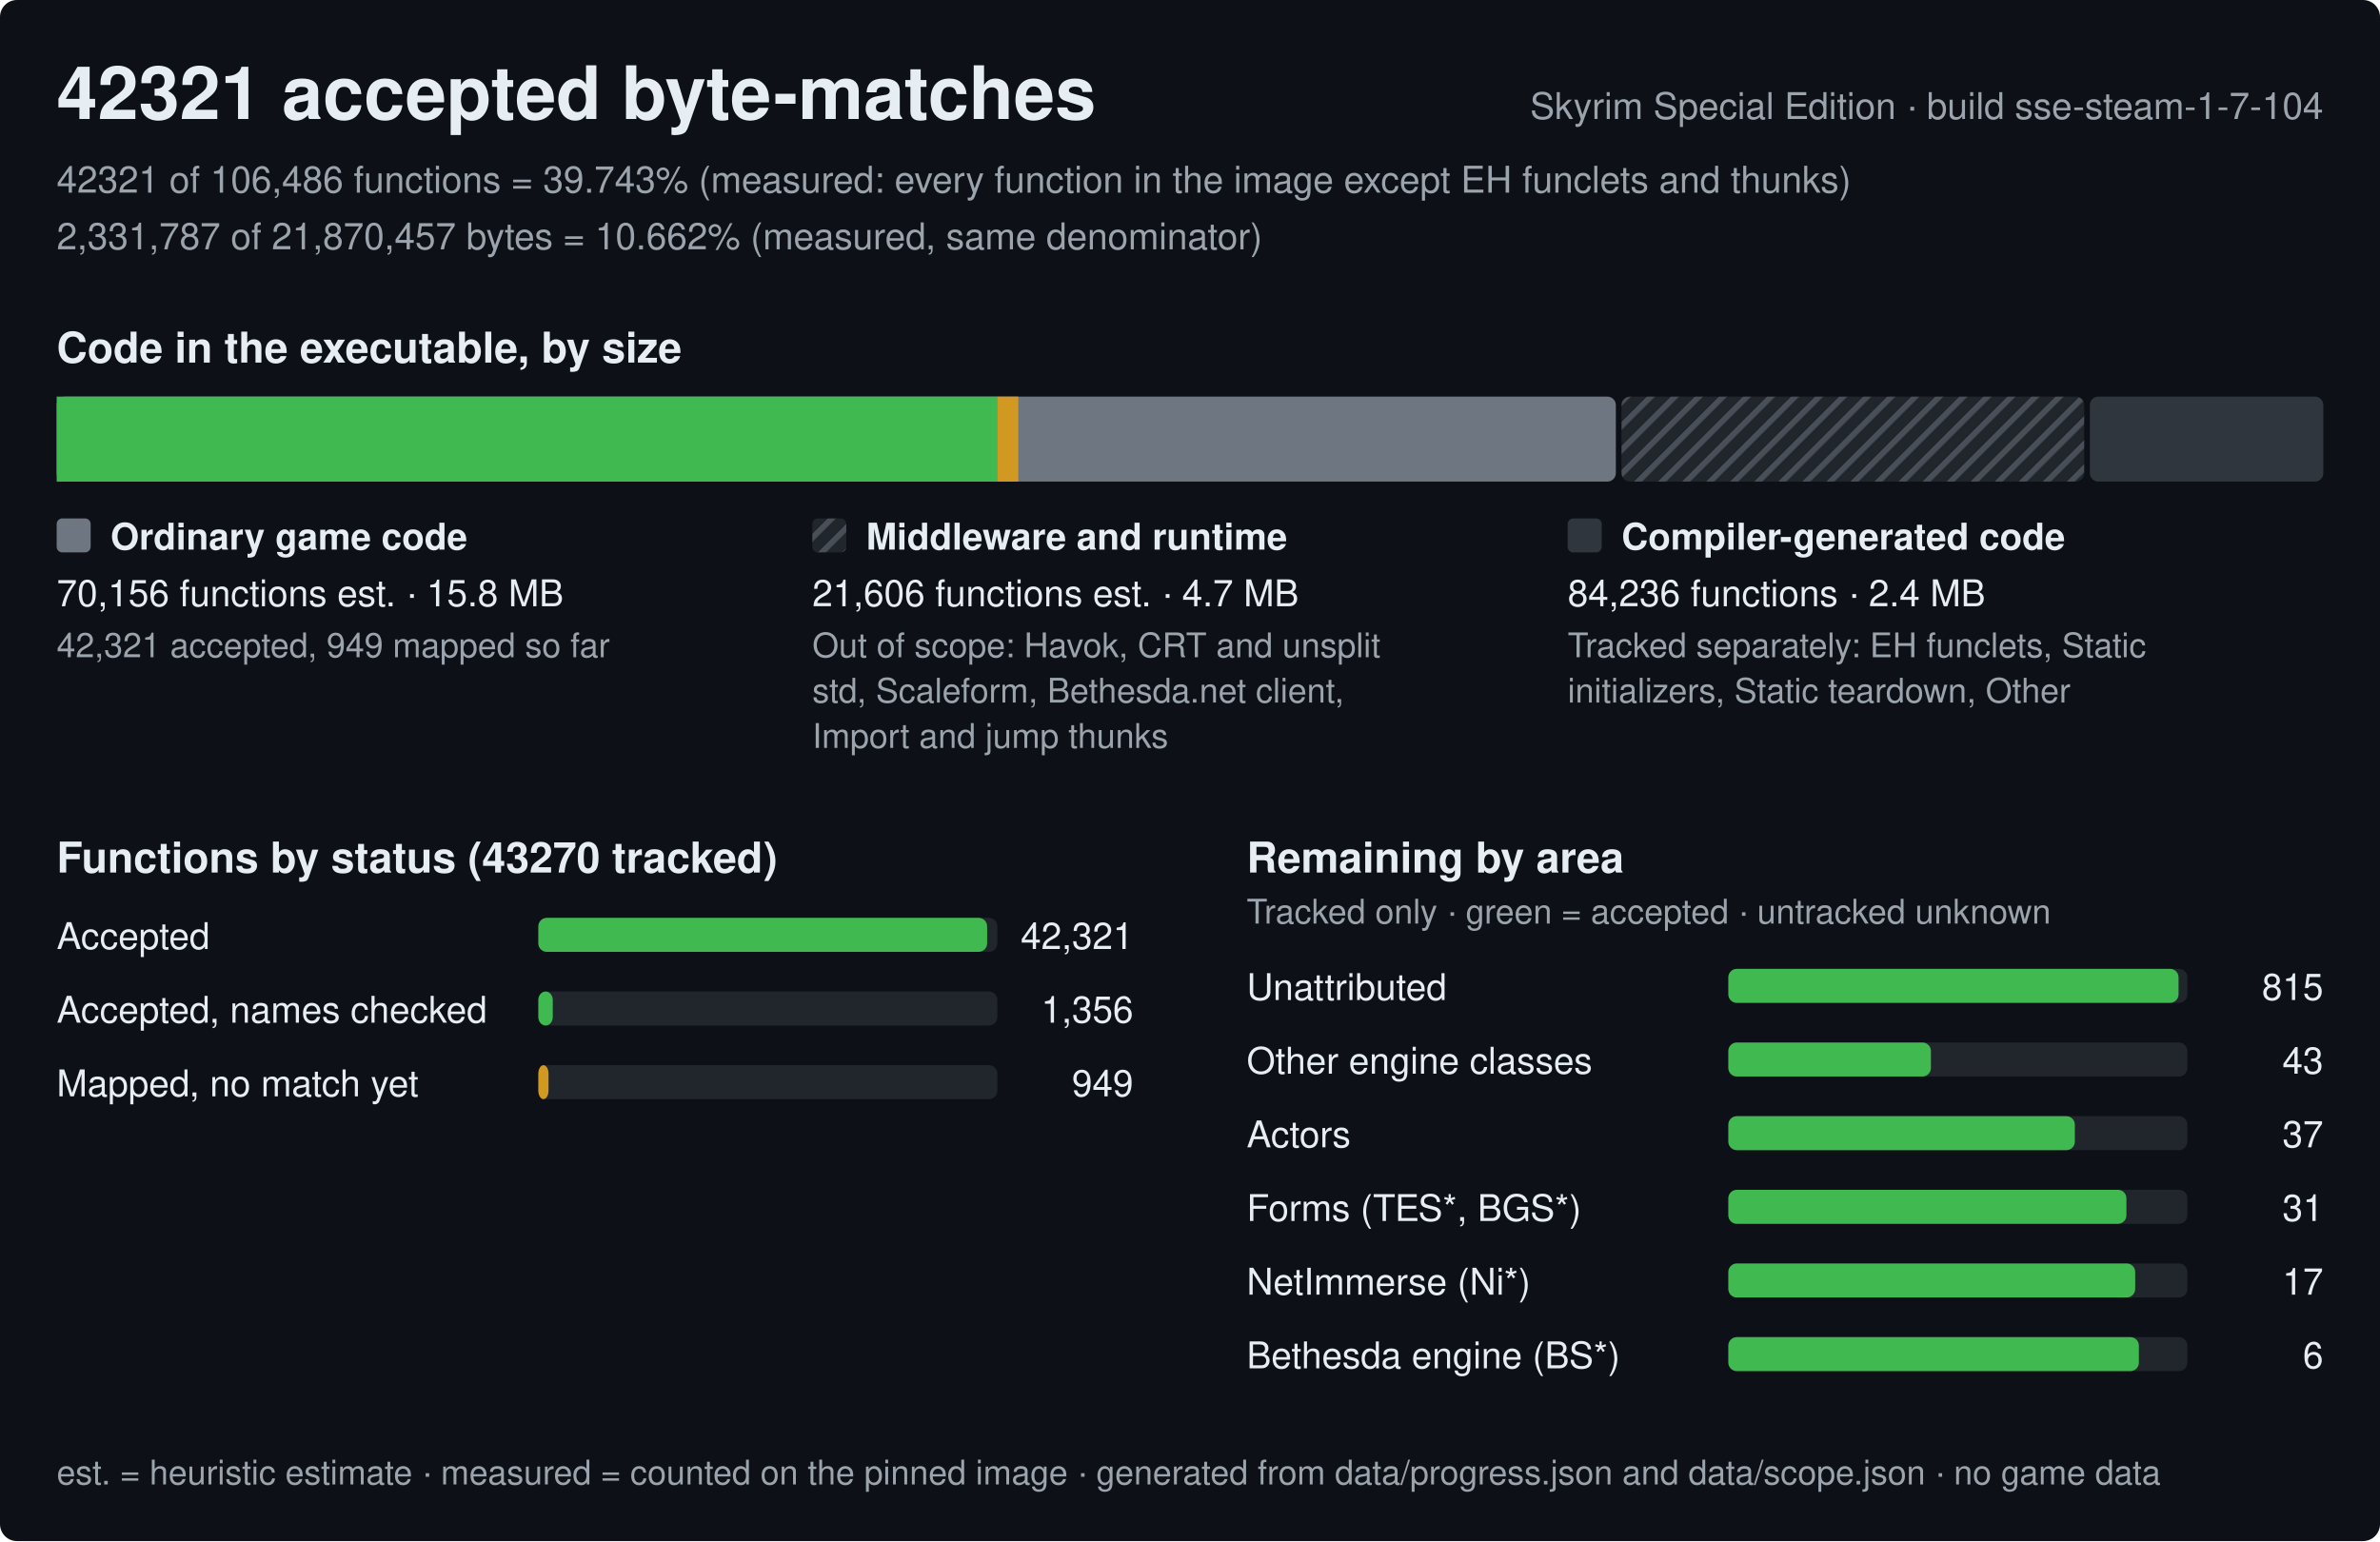
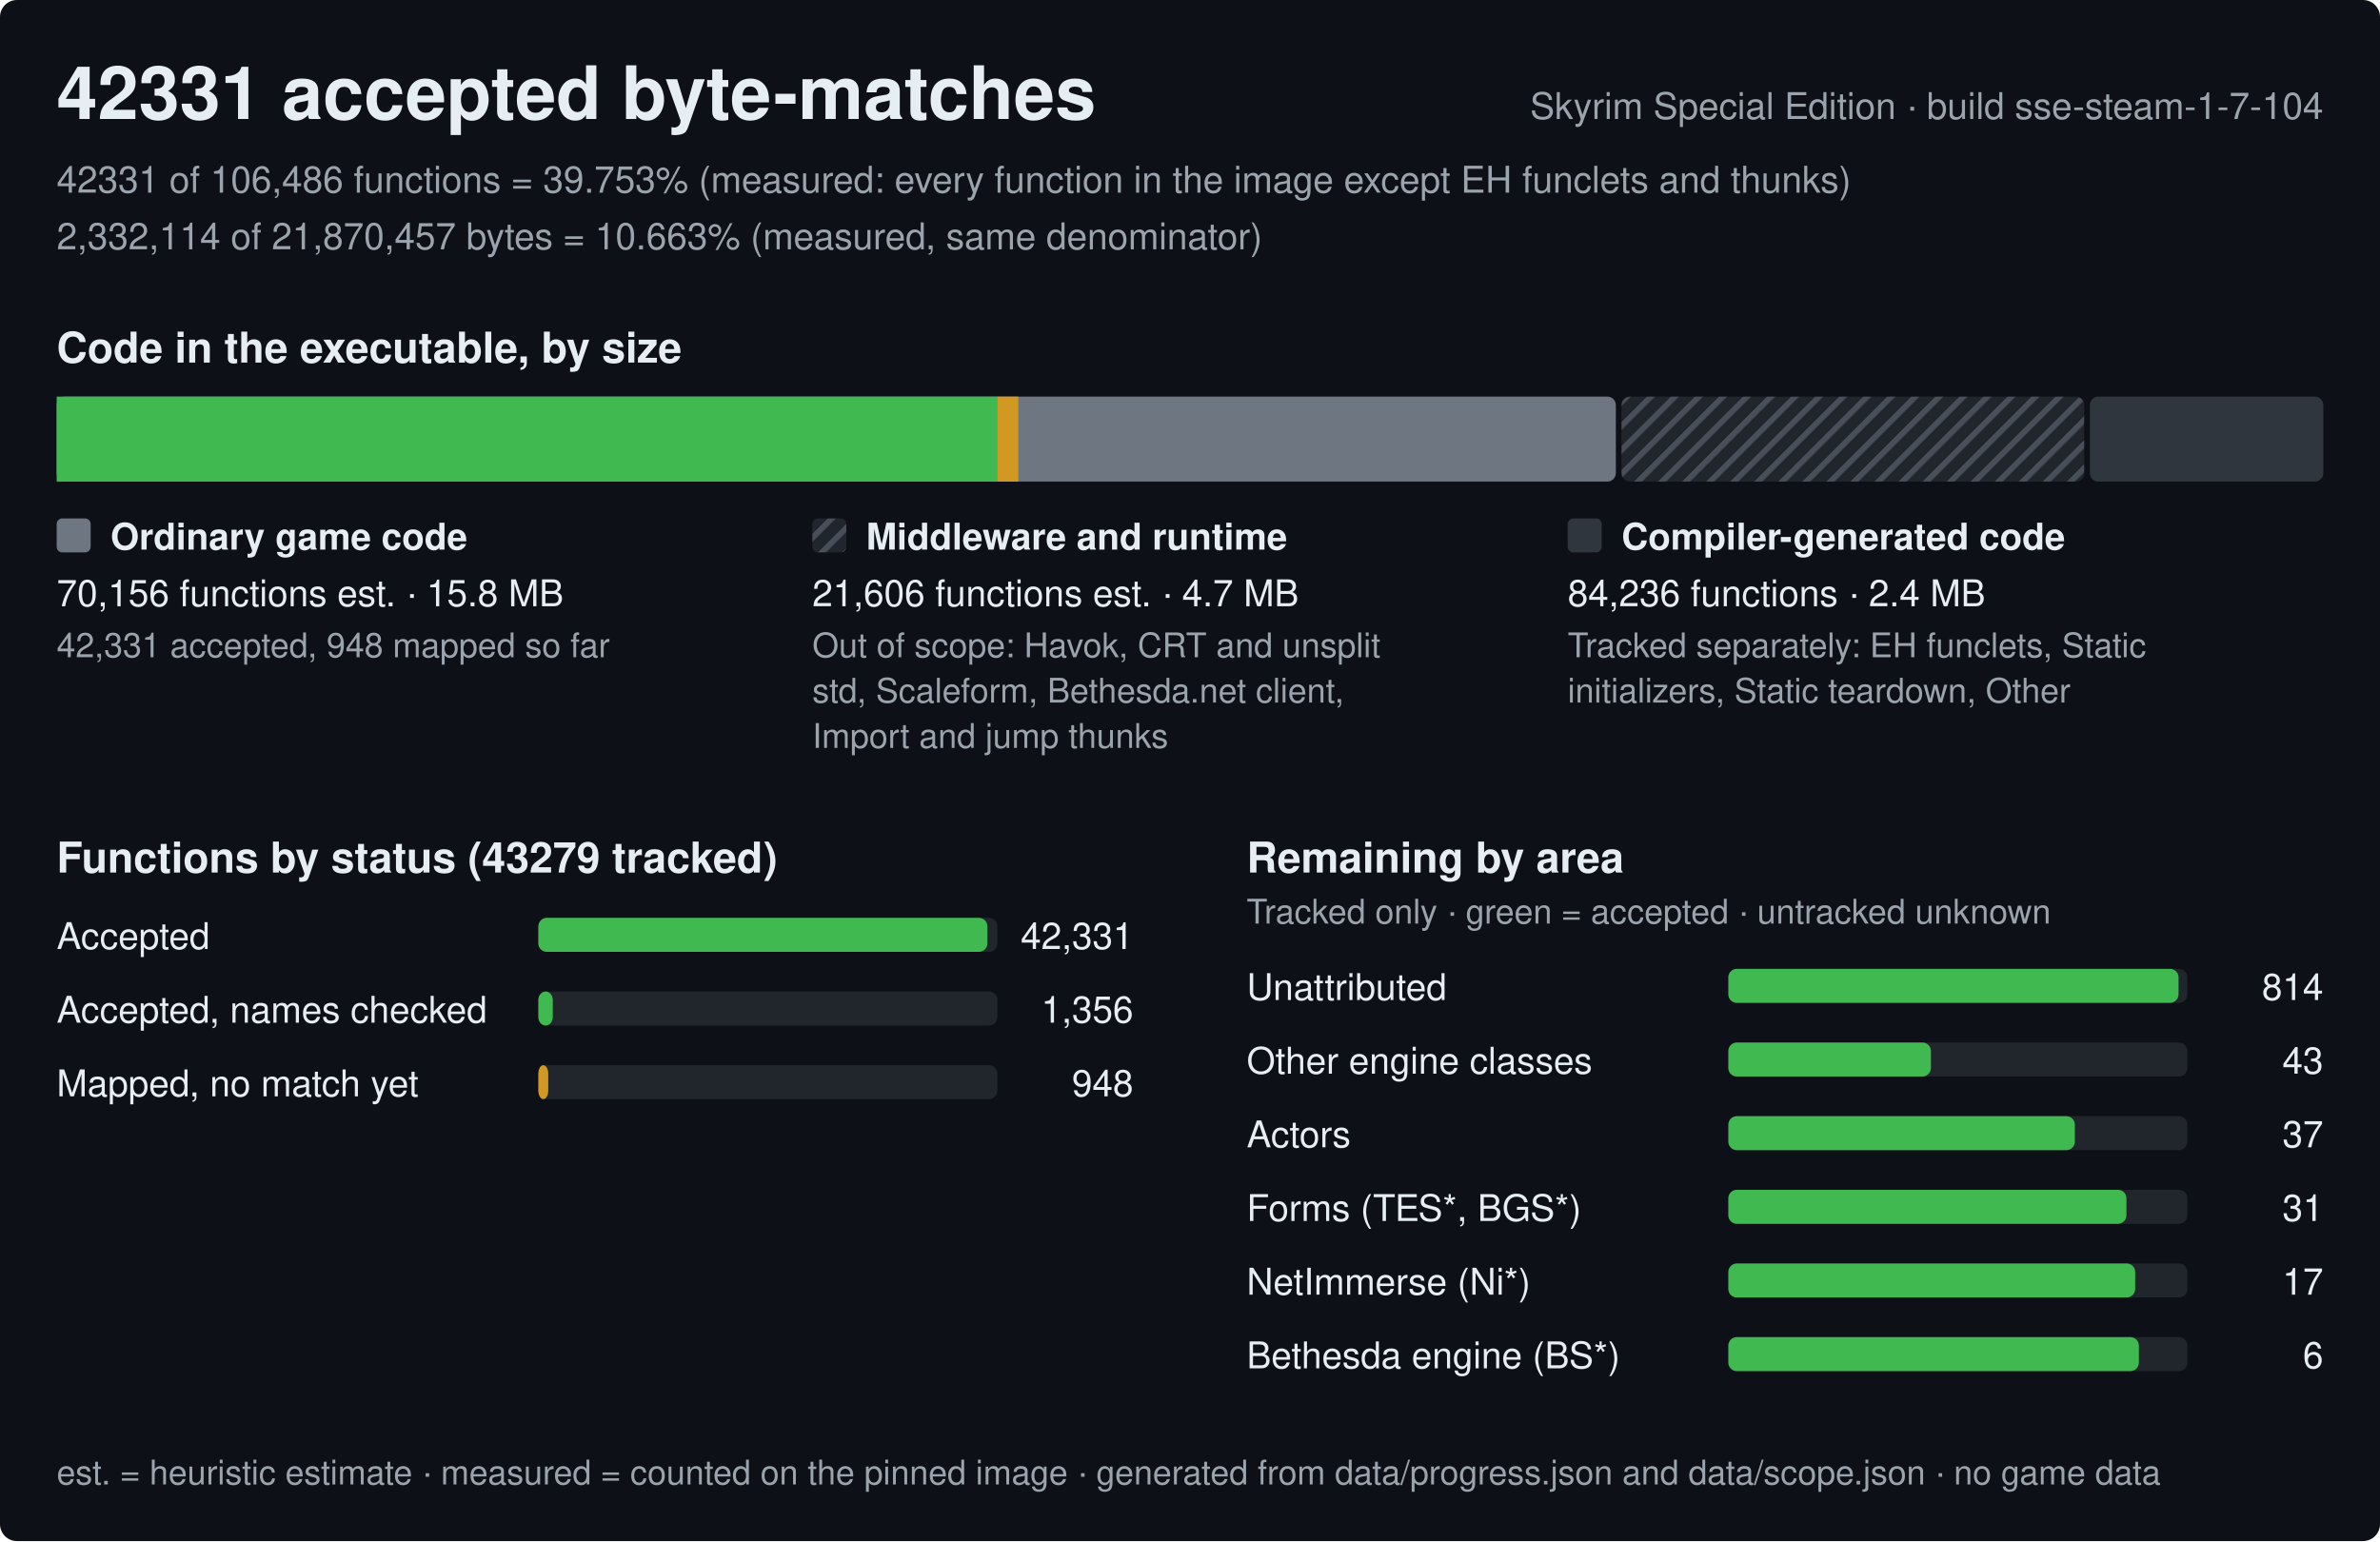
<svg xmlns="http://www.w3.org/2000/svg" width="840" height="544" viewBox="0 0 840 544" role="img" aria-label="Progress of the Skyrim Special Edition byte-matching reconstruction, build sse-steam-1-7-104">
  <style>text{font-family:-apple-system,BlinkMacSystemFont,'Segoe UI',Helvetica,Arial,sans-serif;fill:#e6edf3;white-space:pre}.h{font-size:26px;font-weight:600}.st{font-size:15px;font-weight:600}.lb{font-size:13px;font-weight:600}.bl{font-size:12px;font-weight:600;stroke:#0d1117;stroke-width:3px;paint-order:stroke;stroke-linejoin:round}.rl{font-size:13px}.fn{font-size:12px;fill:#9ba3ad}.mu{fill:#9ba3ad}</style>
  <defs>
    <pattern id="hx" width="6" height="6" patternUnits="userSpaceOnUse" patternTransform="rotate(45)">
      <rect width="6" height="6" fill="#21262d" />
      <rect width="2" height="6" fill="#484f58" />
    </pattern>
  </defs>
  <rect width="840" height="544" rx="6" fill="#0d1117" />
-   <text x="20" y="42" class="h">42321 accepted byte-matches</text>
+   <text x="20" y="42" class="h">42331 accepted byte-matches</text>
  <text x="820" y="42" class="rl mu" text-anchor="end">Skyrim Special Edition · build sse-steam-1-7-104</text>
-   <text x="20" y="68" class="rl mu">42321 of 106,486 functions = 39.743% (measured: every function in the image except EH funclets and thunks)</text>
-   <text x="20" y="88" class="rl mu">2,331,787 of 21,870,457 bytes = 10.662% (measured, same denominator)</text>
+   <text x="20" y="68" class="rl mu">42331 of 106,486 functions = 39.753% (measured: every function in the image except EH funclets and thunks)</text>
+   <text x="20" y="88" class="rl mu">2,332,114 of 21,870,457 bytes = 10.663% (measured, same denominator)</text>
  <text x="20" y="128" class="st">Code in the executable, by size</text>
  <rect x="20" y="140" width="550.3" height="30" rx="3" fill="#6e7681" />
  <rect x="20" y="140" width="332" height="30" fill="#3fb950" />
  <rect x="352" y="140" width="7.4" height="30" fill="#d29922" />
  <rect x="572.3" y="140" width="163.3" height="30" rx="3" fill="url(#hx)" />
  <rect x="737.6" y="140" width="82.4" height="30" rx="3" fill="#30363d" />
  <rect x="20" y="183" width="12" height="12" rx="2" fill="#6e7681" />
  <text x="39" y="194" class="lb">Ordinary game code</text>
  <text x="20" y="214" class="rl">70,156 functions est. · 15.8 MB</text>
-   <text x="20" y="232" class="fn">42,321 accepted, 949 mapped so far</text>
+   <text x="20" y="232" class="fn">42,331 accepted, 948 mapped so far</text>
  <rect x="286.7" y="183" width="12" height="12" rx="2" fill="url(#hx)" />
  <text x="305.7" y="194" class="lb">Middleware and runtime</text>
  <text x="286.7" y="214" class="rl">21,606 functions est. · 4.7 MB</text>
  <text x="286.7" y="232" class="fn">Out of scope: Havok, CRT and unsplit</text>
  <text x="286.7" y="248" class="fn">std, Scaleform, Bethesda.net client,</text>
  <text x="286.7" y="264" class="fn">Import and jump thunks</text>
  <rect x="553.3" y="183" width="12" height="12" rx="2" fill="#30363d" />
  <text x="572.3" y="194" class="lb">Compiler-generated code</text>
  <text x="553.3" y="214" class="rl">84,236 functions · 2.4 MB</text>
  <text x="553.3" y="232" class="fn">Tracked separately: EH funclets, Static</text>
  <text x="553.3" y="248" class="fn">initializers, Static teardown, Other</text>
-   <text x="20" y="308" class="st">Functions by status (43270 tracked)</text>
+   <text x="20" y="308" class="st">Functions by status (43279 tracked)</text>
  <text x="20" y="335" class="rl">Accepted</text>
  <rect x="190" y="324" width="162.0" height="12" rx="3" fill="#21262d" />
-   <rect x="190" y="324" width="158.4" height="12" rx="3" fill="#3fb950" />
-   <text x="400.0" y="335" class="rl" text-anchor="end">42,321</text>
+   <rect x="190" y="324" width="158.5" height="12" rx="3" fill="#3fb950" />
+   <text x="400.0" y="335" class="rl" text-anchor="end">42,331</text>
  <text x="20" y="361" class="rl">Accepted, names checked</text>
  <rect x="190" y="350" width="162.0" height="12" rx="3" fill="#21262d" />
  <rect x="190" y="350" width="5.1" height="12" rx="3" fill="#3fb950" />
  <text x="400.0" y="361" class="rl" text-anchor="end">1,356</text>
  <text x="20" y="387" class="rl">Mapped, no match yet</text>
  <rect x="190" y="376" width="162.0" height="12" rx="3" fill="#21262d" />
-   <rect x="190" y="376" width="3.6" height="12" rx="3" fill="#d29922" />
-   <text x="400.0" y="387" class="rl" text-anchor="end">949</text>
+   <rect x="190" y="376" width="3.5" height="12" rx="3" fill="#d29922" />
+   <text x="400.0" y="387" class="rl" text-anchor="end">948</text>
  <text x="440.0" y="308" class="st">Remaining by area</text>
  <text x="440.0" y="326" class="fn">Tracked only · green = accepted · untracked unknown</text>
  <text x="440.0" y="353" class="rl">Unattributed</text>
  <rect x="610.0" y="342" width="162.0" height="12" rx="3" fill="#21262d" />
  <rect x="610.0" y="342" width="158.9" height="12" rx="3" fill="#3fb950" />
-   <text x="820.0" y="353" class="rl" text-anchor="end">815</text>
+   <text x="820.0" y="353" class="rl" text-anchor="end">814</text>
  <text x="440.0" y="379" class="rl">Other engine classes</text>
  <rect x="610.0" y="368" width="162.0" height="12" rx="3" fill="#21262d" />
  <rect x="610.0" y="368" width="71.5" height="12" rx="3" fill="#3fb950" />
  <text x="820.0" y="379" class="rl" text-anchor="end">43</text>
  <text x="440.0" y="405" class="rl">Actors</text>
  <rect x="610.0" y="394" width="162.0" height="12" rx="3" fill="#21262d" />
  <rect x="610.0" y="394" width="122.3" height="12" rx="3" fill="#3fb950" />
  <text x="820.0" y="405" class="rl" text-anchor="end">37</text>
  <text x="440.0" y="431" class="rl">Forms (TES*, BGS*)</text>
  <rect x="610.0" y="420" width="162.0" height="12" rx="3" fill="#21262d" />
  <rect x="610.0" y="420" width="140.5" height="12" rx="3" fill="#3fb950" />
  <text x="820.0" y="431" class="rl" text-anchor="end">31</text>
  <text x="440.0" y="457" class="rl">NetImmerse (Ni*)</text>
  <rect x="610.0" y="446" width="162.0" height="12" rx="3" fill="#21262d" />
  <rect x="610.0" y="446" width="143.6" height="12" rx="3" fill="#3fb950" />
  <text x="820.0" y="457" class="rl" text-anchor="end">17</text>
  <text x="440.0" y="483" class="rl">Bethesda engine (BS*)</text>
  <rect x="610.0" y="472" width="162.0" height="12" rx="3" fill="#21262d" />
  <rect x="610.0" y="472" width="144.9" height="12" rx="3" fill="#3fb950" />
  <text x="820.0" y="483" class="rl" text-anchor="end">6</text>
  <text x="20" y="524" class="fn">est. = heuristic estimate · measured = counted on the pinned image · generated from data/progress.json and data/scope.json · no game data</text>
</svg>
